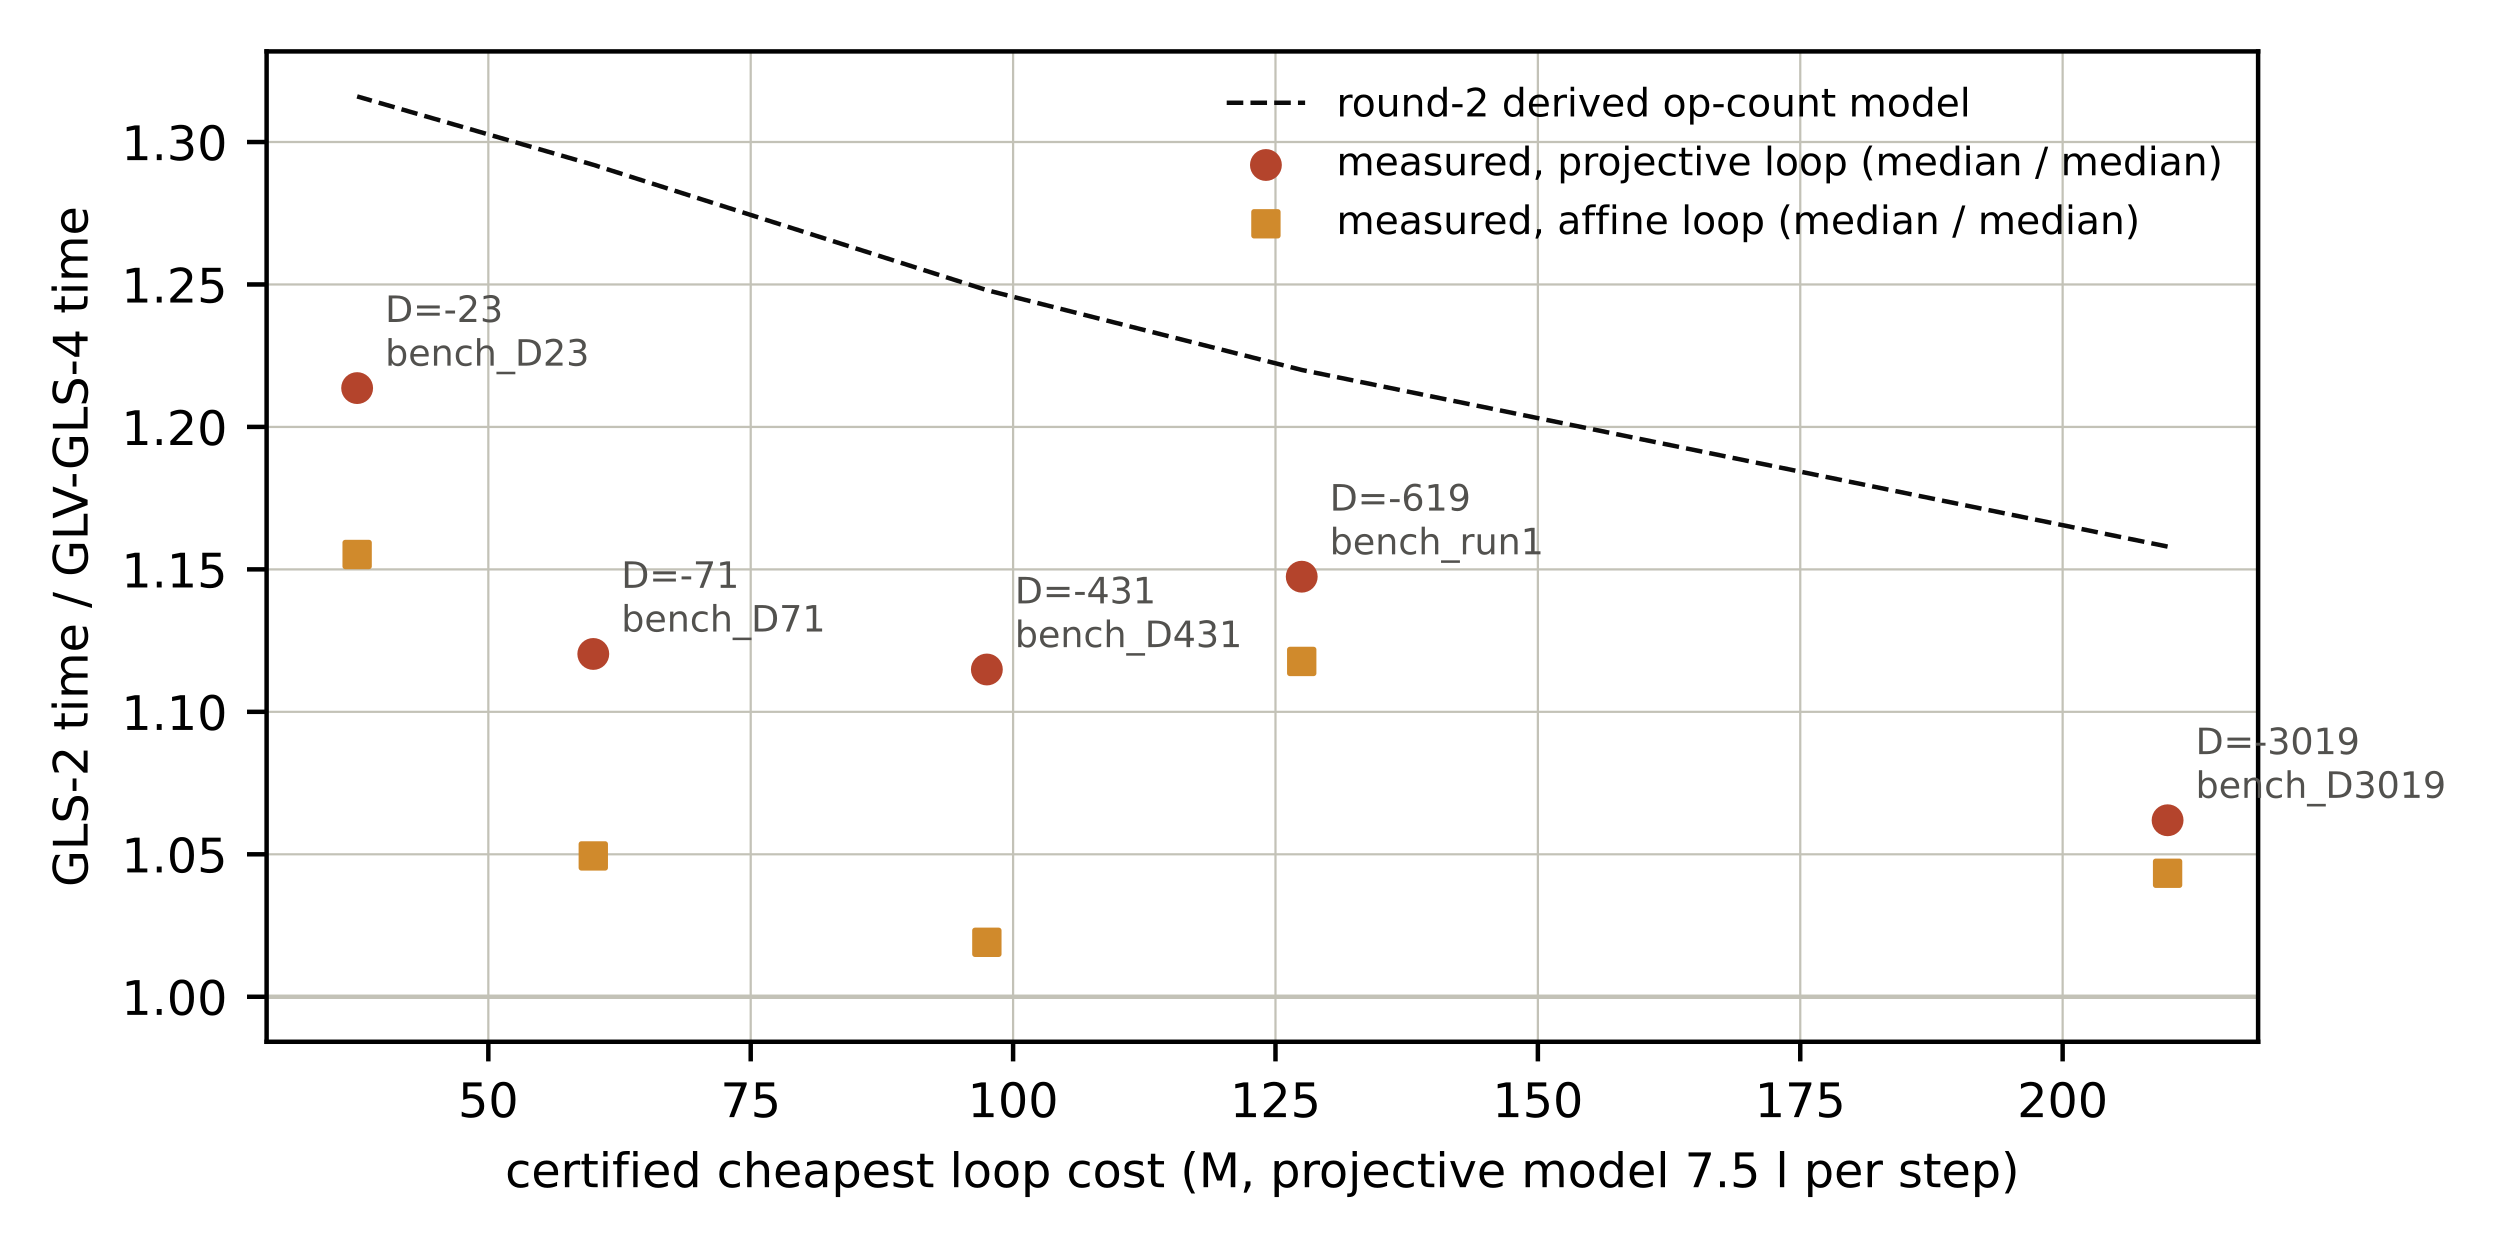
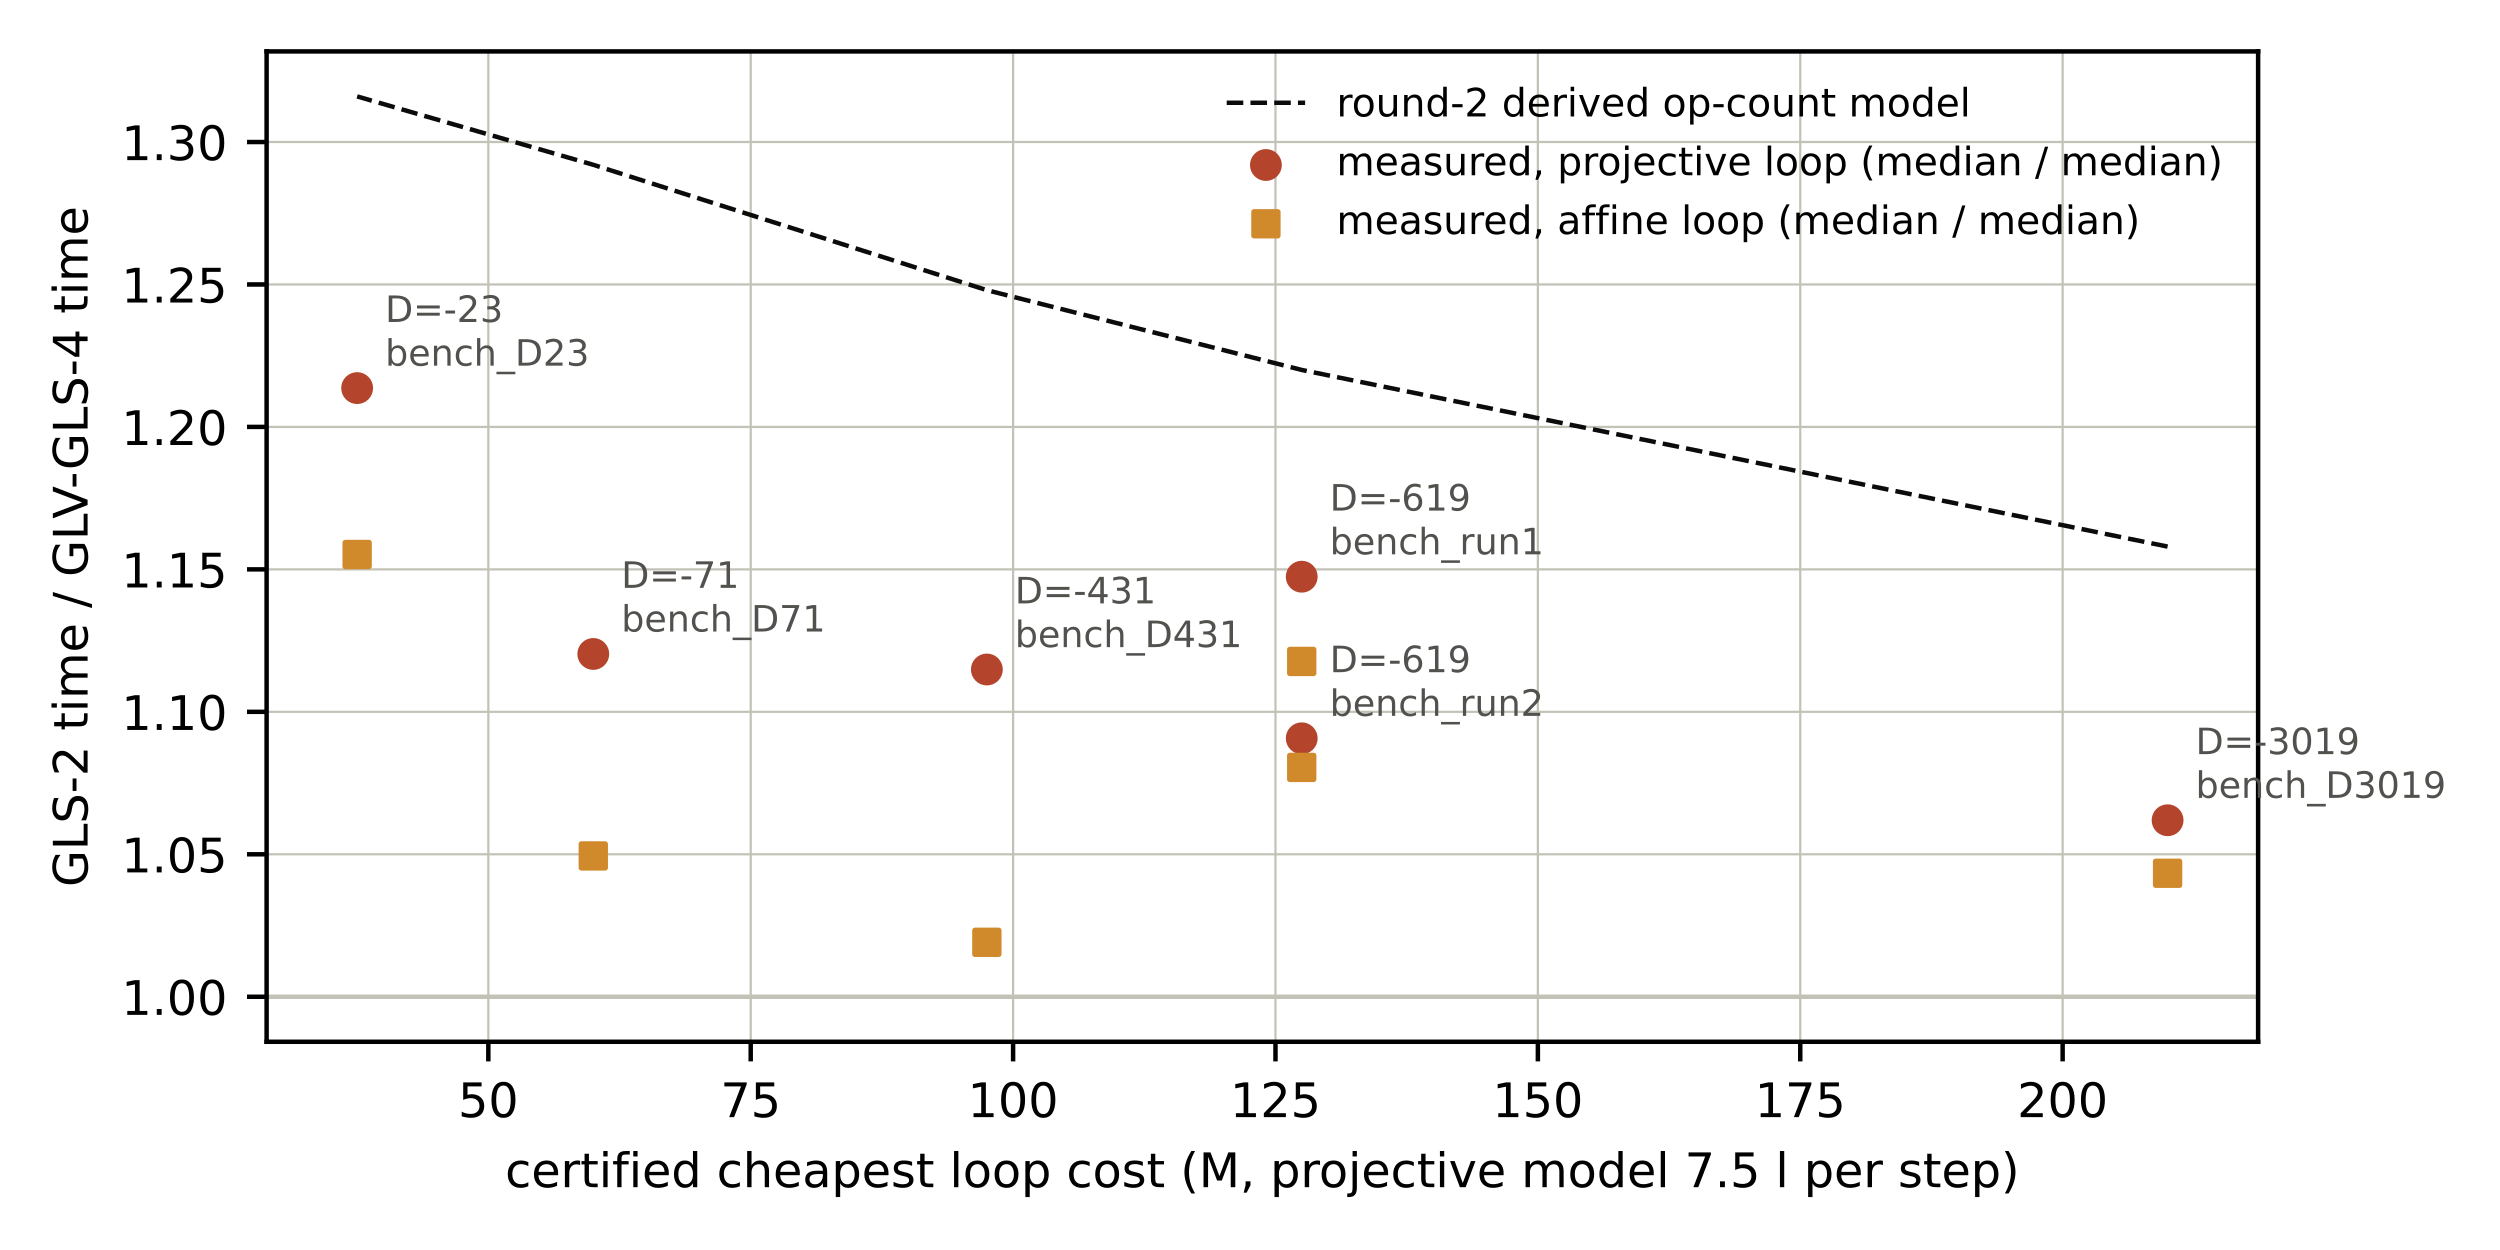
<svg xmlns="http://www.w3.org/2000/svg" xmlns:xlink="http://www.w3.org/1999/xlink" width="446.4pt" height="223.2pt" viewBox="0 0 446.4 223.2" version="1.1">
  <defs>
    <style type="text/css">*{stroke-linejoin: round; stroke-linecap: butt}</style>
  </defs>
  <g id="figure_1">
    <g id="patch_1">
      <path d="M 0 223.2  L 446.4 223.2  L 446.4 0  L 0 0  z " style="fill: #ffffff" />
    </g>
    <g id="axes_1">
      <g id="patch_2">
        <path d="M 47.606 186.019  L 403.209 186.019  L 403.209 9.18  L 47.606 9.18  z " style="fill: #ffffff" />
      </g>
      <g id="PathCollection_1" />
      <g id="PathCollection_2" />
      <g id="matplotlib.axis_1">
        <g id="xtick_1">
          <g id="line2d_1">
-             <path d="M 87.196 186.019  L 87.196 9.18  " clip-path="url(#pbaf9a227db)" style="fill: none; stroke: #c3c2b7; stroke-width: 0.4; stroke-linecap: square" />
+             <path d="M 87.196 186.019  L 87.196 9.18  " clip-path="url(#p6348f391aa)" style="fill: none; stroke: #c3c2b7; stroke-width: 0.4; stroke-linecap: square" />
          </g>
          <g id="line2d_2">
            <defs>
-               <path id="m4b510f8c64" d="M 0 0  L 0 3.5  " style="stroke: #000000; stroke-width: 0.8" />
+               <path id="m4222aeaa52" d="M 0 0  L 0 3.5  " style="stroke: #000000; stroke-width: 0.8" />
            </defs>
            <g>
-               <use xlink:href="#m4b510f8c64" x="87.196" y="186.019" style="stroke: #000000; stroke-width: 0.8" />
+               <use xlink:href="#m4222aeaa52" x="87.196" y="186.019" style="stroke: #000000; stroke-width: 0.8" />
            </g>
          </g>
          <g id="text_1">
            <text style="font-size: 8.5px; font-family: 'DejaVu Sans'; text-anchor: middle" x="87.196" y="199.477" transform="rotate(-0 87.19595 199.4773)">50</text>
          </g>
        </g>
        <g id="xtick_2">
          <g id="line2d_3">
-             <path d="M 134.047 186.019  L 134.047 9.18  " clip-path="url(#pbaf9a227db)" style="fill: none; stroke: #c3c2b7; stroke-width: 0.4; stroke-linecap: square" />
+             <path d="M 134.047 186.019  L 134.047 9.18  " clip-path="url(#p6348f391aa)" style="fill: none; stroke: #c3c2b7; stroke-width: 0.4; stroke-linecap: square" />
          </g>
          <g id="line2d_4">
            <g>
-               <use xlink:href="#m4b510f8c64" x="134.047" y="186.019" style="stroke: #000000; stroke-width: 0.8" />
+               <use xlink:href="#m4222aeaa52" x="134.047" y="186.019" style="stroke: #000000; stroke-width: 0.8" />
            </g>
          </g>
          <g id="text_2">
            <text style="font-size: 8.5px; font-family: 'DejaVu Sans'; text-anchor: middle" x="134.047" y="199.477" transform="rotate(-0 134.0474 199.4773)">75</text>
          </g>
        </g>
        <g id="xtick_3">
          <g id="line2d_5">
-             <path d="M 180.899 186.019  L 180.899 9.18  " clip-path="url(#pbaf9a227db)" style="fill: none; stroke: #c3c2b7; stroke-width: 0.4; stroke-linecap: square" />
+             <path d="M 180.899 186.019  L 180.899 9.18  " clip-path="url(#p6348f391aa)" style="fill: none; stroke: #c3c2b7; stroke-width: 0.4; stroke-linecap: square" />
          </g>
          <g id="line2d_6">
            <g>
-               <use xlink:href="#m4b510f8c64" x="180.899" y="186.019" style="stroke: #000000; stroke-width: 0.8" />
+               <use xlink:href="#m4222aeaa52" x="180.899" y="186.019" style="stroke: #000000; stroke-width: 0.8" />
            </g>
          </g>
          <g id="text_3">
            <text style="font-size: 8.5px; font-family: 'DejaVu Sans'; text-anchor: middle" x="180.899" y="199.477" transform="rotate(-0 180.8989 199.4773)">100</text>
          </g>
        </g>
        <g id="xtick_4">
          <g id="line2d_7">
-             <path d="M 227.75 186.019  L 227.75 9.18  " clip-path="url(#pbaf9a227db)" style="fill: none; stroke: #c3c2b7; stroke-width: 0.4; stroke-linecap: square" />
+             <path d="M 227.75 186.019  L 227.75 9.18  " clip-path="url(#p6348f391aa)" style="fill: none; stroke: #c3c2b7; stroke-width: 0.4; stroke-linecap: square" />
          </g>
          <g id="line2d_8">
            <g>
-               <use xlink:href="#m4b510f8c64" x="227.75" y="186.019" style="stroke: #000000; stroke-width: 0.8" />
+               <use xlink:href="#m4222aeaa52" x="227.75" y="186.019" style="stroke: #000000; stroke-width: 0.8" />
            </g>
          </g>
          <g id="text_4">
            <text style="font-size: 8.5px; font-family: 'DejaVu Sans'; text-anchor: middle" x="227.75" y="199.477" transform="rotate(-0 227.7504 199.4773)">125</text>
          </g>
        </g>
        <g id="xtick_5">
          <g id="line2d_9">
-             <path d="M 274.602 186.019  L 274.602 9.18  " clip-path="url(#pbaf9a227db)" style="fill: none; stroke: #c3c2b7; stroke-width: 0.4; stroke-linecap: square" />
+             <path d="M 274.602 186.019  L 274.602 9.18  " clip-path="url(#p6348f391aa)" style="fill: none; stroke: #c3c2b7; stroke-width: 0.4; stroke-linecap: square" />
          </g>
          <g id="line2d_10">
            <g>
-               <use xlink:href="#m4b510f8c64" x="274.602" y="186.019" style="stroke: #000000; stroke-width: 0.8" />
+               <use xlink:href="#m4222aeaa52" x="274.602" y="186.019" style="stroke: #000000; stroke-width: 0.8" />
            </g>
          </g>
          <g id="text_5">
            <text style="font-size: 8.5px; font-family: 'DejaVu Sans'; text-anchor: middle" x="274.602" y="199.477" transform="rotate(-0 274.6019 199.4773)">150</text>
          </g>
        </g>
        <g id="xtick_6">
          <g id="line2d_11">
-             <path d="M 321.453 186.019  L 321.453 9.18  " clip-path="url(#pbaf9a227db)" style="fill: none; stroke: #c3c2b7; stroke-width: 0.4; stroke-linecap: square" />
+             <path d="M 321.453 186.019  L 321.453 9.18  " clip-path="url(#p6348f391aa)" style="fill: none; stroke: #c3c2b7; stroke-width: 0.4; stroke-linecap: square" />
          </g>
          <g id="line2d_12">
            <g>
-               <use xlink:href="#m4b510f8c64" x="321.453" y="186.019" style="stroke: #000000; stroke-width: 0.8" />
+               <use xlink:href="#m4222aeaa52" x="321.453" y="186.019" style="stroke: #000000; stroke-width: 0.8" />
            </g>
          </g>
          <g id="text_6">
            <text style="font-size: 8.5px; font-family: 'DejaVu Sans'; text-anchor: middle" x="321.453" y="199.477" transform="rotate(-0 321.4534 199.4773)">175</text>
          </g>
        </g>
        <g id="xtick_7">
          <g id="line2d_13">
-             <path d="M 368.305 186.019  L 368.305 9.18  " clip-path="url(#pbaf9a227db)" style="fill: none; stroke: #c3c2b7; stroke-width: 0.4; stroke-linecap: square" />
+             <path d="M 368.305 186.019  L 368.305 9.18  " clip-path="url(#p6348f391aa)" style="fill: none; stroke: #c3c2b7; stroke-width: 0.4; stroke-linecap: square" />
          </g>
          <g id="line2d_14">
            <g>
-               <use xlink:href="#m4b510f8c64" x="368.305" y="186.019" style="stroke: #000000; stroke-width: 0.8" />
+               <use xlink:href="#m4222aeaa52" x="368.305" y="186.019" style="stroke: #000000; stroke-width: 0.8" />
            </g>
          </g>
          <g id="text_7">
            <text style="font-size: 8.5px; font-family: 'DejaVu Sans'; text-anchor: middle" x="368.305" y="199.477" transform="rotate(-0 368.3048 199.4773)">200</text>
          </g>
        </g>
        <g id="text_8">
          <text style="font-size: 8.5px; font-family: 'DejaVu Sans'; text-anchor: middle" x="225.408" y="211.978" transform="rotate(-0 225.4078 211.978)">certified cheapest loop cost (M, projective model 7.5 l per step)</text>
        </g>
      </g>
      <g id="matplotlib.axis_2">
        <g id="ytick_1">
          <g id="line2d_15">
-             <path d="M 47.606 177.981  L 403.209 177.981  " clip-path="url(#pbaf9a227db)" style="fill: none; stroke: #c3c2b7; stroke-width: 0.4; stroke-linecap: square" />
+             <path d="M 47.606 177.981  L 403.209 177.981  " clip-path="url(#p6348f391aa)" style="fill: none; stroke: #c3c2b7; stroke-width: 0.4; stroke-linecap: square" />
          </g>
          <g id="line2d_16">
            <defs>
-               <path id="m807ea03b89" d="M 0 0  L -3.5 0  " style="stroke: #000000; stroke-width: 0.8" />
+               <path id="mcf7143de6e" d="M 0 0  L -3.5 0  " style="stroke: #000000; stroke-width: 0.8" />
            </defs>
            <g>
-               <use xlink:href="#m807ea03b89" x="47.606" y="177.981" style="stroke: #000000; stroke-width: 0.8" />
+               <use xlink:href="#mcf7143de6e" x="47.606" y="177.981" style="stroke: #000000; stroke-width: 0.8" />
            </g>
          </g>
          <g id="text_9">
            <text style="font-size: 8.5px; font-family: 'DejaVu Sans'; text-anchor: end" x="40.606" y="181.21" transform="rotate(-0 40.60645 181.2102)">1.00</text>
          </g>
        </g>
        <g id="ytick_2">
          <g id="line2d_17">
-             <path d="M 47.606 152.544  L 403.209 152.544  " clip-path="url(#pbaf9a227db)" style="fill: none; stroke: #c3c2b7; stroke-width: 0.4; stroke-linecap: square" />
+             <path d="M 47.606 152.544  L 403.209 152.544  " clip-path="url(#p6348f391aa)" style="fill: none; stroke: #c3c2b7; stroke-width: 0.4; stroke-linecap: square" />
          </g>
          <g id="line2d_18">
            <g>
-               <use xlink:href="#m807ea03b89" x="47.606" y="152.544" style="stroke: #000000; stroke-width: 0.8" />
+               <use xlink:href="#mcf7143de6e" x="47.606" y="152.544" style="stroke: #000000; stroke-width: 0.8" />
            </g>
          </g>
          <g id="text_10">
            <text style="font-size: 8.5px; font-family: 'DejaVu Sans'; text-anchor: end" x="40.606" y="155.773" transform="rotate(-0 40.60645 155.773)">1.05</text>
          </g>
        </g>
        <g id="ytick_3">
          <g id="line2d_19">
-             <path d="M 47.606 127.107  L 403.209 127.107  " clip-path="url(#pbaf9a227db)" style="fill: none; stroke: #c3c2b7; stroke-width: 0.4; stroke-linecap: square" />
+             <path d="M 47.606 127.107  L 403.209 127.107  " clip-path="url(#p6348f391aa)" style="fill: none; stroke: #c3c2b7; stroke-width: 0.4; stroke-linecap: square" />
          </g>
          <g id="line2d_20">
            <g>
-               <use xlink:href="#m807ea03b89" x="47.606" y="127.107" style="stroke: #000000; stroke-width: 0.8" />
+               <use xlink:href="#mcf7143de6e" x="47.606" y="127.107" style="stroke: #000000; stroke-width: 0.8" />
            </g>
          </g>
          <g id="text_11">
            <text style="font-size: 8.5px; font-family: 'DejaVu Sans'; text-anchor: end" x="40.606" y="130.336" transform="rotate(-0 40.60645 130.3358)">1.10</text>
          </g>
        </g>
        <g id="ytick_4">
          <g id="line2d_21">
-             <path d="M 47.606 101.67  L 403.209 101.67  " clip-path="url(#pbaf9a227db)" style="fill: none; stroke: #c3c2b7; stroke-width: 0.4; stroke-linecap: square" />
+             <path d="M 47.606 101.67  L 403.209 101.67  " clip-path="url(#p6348f391aa)" style="fill: none; stroke: #c3c2b7; stroke-width: 0.4; stroke-linecap: square" />
          </g>
          <g id="line2d_22">
            <g>
-               <use xlink:href="#m807ea03b89" x="47.606" y="101.67" style="stroke: #000000; stroke-width: 0.8" />
+               <use xlink:href="#mcf7143de6e" x="47.606" y="101.67" style="stroke: #000000; stroke-width: 0.8" />
            </g>
          </g>
          <g id="text_12">
            <text style="font-size: 8.5px; font-family: 'DejaVu Sans'; text-anchor: end" x="40.606" y="104.899" transform="rotate(-0 40.60645 104.8986)">1.15</text>
          </g>
        </g>
        <g id="ytick_5">
          <g id="line2d_23">
-             <path d="M 47.606 76.232  L 403.209 76.232  " clip-path="url(#pbaf9a227db)" style="fill: none; stroke: #c3c2b7; stroke-width: 0.4; stroke-linecap: square" />
+             <path d="M 47.606 76.232  L 403.209 76.232  " clip-path="url(#p6348f391aa)" style="fill: none; stroke: #c3c2b7; stroke-width: 0.4; stroke-linecap: square" />
          </g>
          <g id="line2d_24">
            <g>
-               <use xlink:href="#m807ea03b89" x="47.606" y="76.232" style="stroke: #000000; stroke-width: 0.8" />
+               <use xlink:href="#mcf7143de6e" x="47.606" y="76.232" style="stroke: #000000; stroke-width: 0.8" />
            </g>
          </g>
          <g id="text_13">
            <text style="font-size: 8.5px; font-family: 'DejaVu Sans'; text-anchor: end" x="40.606" y="79.461" transform="rotate(-0 40.60645 79.46143)">1.20</text>
          </g>
        </g>
        <g id="ytick_6">
          <g id="line2d_25">
-             <path d="M 47.606 50.795  L 403.209 50.795  " clip-path="url(#pbaf9a227db)" style="fill: none; stroke: #c3c2b7; stroke-width: 0.4; stroke-linecap: square" />
+             <path d="M 47.606 50.795  L 403.209 50.795  " clip-path="url(#p6348f391aa)" style="fill: none; stroke: #c3c2b7; stroke-width: 0.4; stroke-linecap: square" />
          </g>
          <g id="line2d_26">
            <g>
-               <use xlink:href="#m807ea03b89" x="47.606" y="50.795" style="stroke: #000000; stroke-width: 0.8" />
+               <use xlink:href="#mcf7143de6e" x="47.606" y="50.795" style="stroke: #000000; stroke-width: 0.8" />
            </g>
          </g>
          <g id="text_14">
            <text style="font-size: 8.5px; font-family: 'DejaVu Sans'; text-anchor: end" x="40.606" y="54.024" transform="rotate(-0 40.60645 54.02425)">1.25</text>
          </g>
        </g>
        <g id="ytick_7">
          <g id="line2d_27">
-             <path d="M 47.606 25.358  L 403.209 25.358  " clip-path="url(#pbaf9a227db)" style="fill: none; stroke: #c3c2b7; stroke-width: 0.4; stroke-linecap: square" />
+             <path d="M 47.606 25.358  L 403.209 25.358  " clip-path="url(#p6348f391aa)" style="fill: none; stroke: #c3c2b7; stroke-width: 0.4; stroke-linecap: square" />
          </g>
          <g id="line2d_28">
            <g>
-               <use xlink:href="#m807ea03b89" x="47.606" y="25.358" style="stroke: #000000; stroke-width: 0.8" />
+               <use xlink:href="#mcf7143de6e" x="47.606" y="25.358" style="stroke: #000000; stroke-width: 0.8" />
            </g>
          </g>
          <g id="text_15">
            <text style="font-size: 8.5px; font-family: 'DejaVu Sans'; text-anchor: end" x="40.606" y="28.587" transform="rotate(-0 40.60645 28.58706)">1.30</text>
          </g>
        </g>
        <g id="text_16">
          <text style="font-size: 8.5px; font-family: 'DejaVu Sans'; text-anchor: middle" x="15.639" y="97.6" transform="rotate(-90 15.63867 97.59967)">GLS-2 time / GLV-GLS-4 time</text>
        </g>
      </g>
      <g id="line2d_29">
-         <path d="M 387.045 97.6  L 232.436 66.058  L 176.214 51.813  L 105.937 29.428  L 63.77 17.218  " clip-path="url(#pbaf9a227db)" style="fill: none; stroke-dasharray: 2.96,1.28; stroke-dashoffset: 0; stroke: #0b0b0b; stroke-width: 0.8" />
+         <path d="M 387.045 97.6  L 232.436 66.058  L 176.214 51.813  L 105.937 29.428  L 63.77 17.218  " clip-path="url(#p6348f391aa)" style="fill: none; stroke-dasharray: 2.96,1.28; stroke-dashoffset: 0; stroke: #0b0b0b; stroke-width: 0.8" />
      </g>
      <g id="line2d_30">
-         <path d="M 47.606 177.981  L 403.209 177.981  " clip-path="url(#pbaf9a227db)" style="fill: none; stroke: #c3c2b7; stroke-width: 0.8; stroke-linecap: square" />
+         <path d="M 47.606 177.981  L 403.209 177.981  " clip-path="url(#p6348f391aa)" style="fill: none; stroke: #c3c2b7; stroke-width: 0.8; stroke-linecap: square" />
      </g>
      <g id="patch_3">
        <path d="M 47.606 186.019  L 47.606 9.18  " style="fill: none; stroke: #000000; stroke-width: 0.8; stroke-linejoin: miter; stroke-linecap: square" />
      </g>
      <g id="patch_4">
        <path d="M 403.209 186.019  L 403.209 9.18  " style="fill: none; stroke: #000000; stroke-width: 0.8; stroke-linejoin: miter; stroke-linecap: square" />
      </g>
      <g id="patch_5">
        <path d="M 47.606 186.019  L 403.209 186.019  " style="fill: none; stroke: #000000; stroke-width: 0.8; stroke-linejoin: miter; stroke-linecap: square" />
      </g>
      <g id="patch_6">
        <path d="M 47.606 9.18  L 403.209 9.18  " style="fill: none; stroke: #000000; stroke-width: 0.8; stroke-linejoin: miter; stroke-linecap: square" />
      </g>
      <g id="PathCollection_3">
        <defs>
-           <path id="ma9b711b66c" d="M 0 2.345  C 0.622 2.345 1.219 2.098 1.658 1.658  C 2.098 1.219 2.345 0.622 2.345 0  C 2.345 -0.622 2.098 -1.219 1.658 -1.658  C 1.219 -2.098 0.622 -2.345 0 -2.345  C -0.622 -2.345 -1.219 -2.098 -1.658 -1.658  C -2.098 -1.219 -2.345 -0.622 -2.345 0  C -2.345 0.622 -2.098 1.219 -1.658 1.658  C -1.219 2.098 -0.622 2.345 0 2.345  z " style="stroke: #b4442c" />
+           <path id="m5778395439" d="M 0 2.345  C 0.622 2.345 1.219 2.098 1.658 1.658  C 2.098 1.219 2.345 0.622 2.345 0  C 2.345 -0.622 2.098 -1.219 1.658 -1.658  C 1.219 -2.098 0.622 -2.345 0 -2.345  C -0.622 -2.345 -1.219 -2.098 -1.658 -1.658  C -2.098 -1.219 -2.345 -0.622 -2.345 0  C -2.345 0.622 -2.098 1.219 -1.658 1.658  C -1.219 2.098 -0.622 2.345 0 2.345  z " style="stroke: #b4442c" />
        </defs>
-         <g clip-path="url(#pbaf9a227db)">
-           <use xlink:href="#ma9b711b66c" x="63.77" y="69.298" style="fill: #b4442c; stroke: #b4442c" />
+         <g clip-path="url(#p6348f391aa)">
+           <use xlink:href="#m5778395439" x="63.77" y="69.298" style="fill: #b4442c; stroke: #b4442c" />
        </g>
      </g>
      <g id="PathCollection_4">
        <defs>
-           <path id="m4a58d59ffa" d="M -2.121 2.121  L 2.121 2.121  L 2.121 -2.121  L -2.121 -2.121  z " style="stroke: #d08a2c" />
+           <path id="m9f21b44341" d="M -2.121 2.121  L 2.121 2.121  L 2.121 -2.121  L -2.121 -2.121  z " style="stroke: #d08a2c" />
        </defs>
-         <g clip-path="url(#pbaf9a227db)">
-           <use xlink:href="#m4a58d59ffa" x="63.77" y="99.01" style="fill: #d08a2c; stroke: #d08a2c" />
+         <g clip-path="url(#p6348f391aa)">
+           <use xlink:href="#m9f21b44341" x="63.77" y="99.01" style="fill: #d08a2c; stroke: #d08a2c" />
        </g>
      </g>
      <g id="text_17">
        <text style="font-size: 6.5px; font-family: 'DejaVu Sans'; fill: #52514e" transform="translate(68.77021 57.49647)">D=-23</text>
        <text style="font-size: 6.5px; font-family: 'DejaVu Sans'; fill: #52514e" transform="translate(68.77021 65.29825)">bench_D23</text>
      </g>
      <g id="PathCollection_5">
-         <g clip-path="url(#pbaf9a227db)">
-           <use xlink:href="#ma9b711b66c" x="387.045" y="146.465" style="fill: #b4442c; stroke: #b4442c" />
+         <g clip-path="url(#p6348f391aa)">
+           <use xlink:href="#m5778395439" x="387.045" y="146.465" style="fill: #b4442c; stroke: #b4442c" />
        </g>
      </g>
      <g id="PathCollection_6">
-         <g clip-path="url(#pbaf9a227db)">
-           <use xlink:href="#m4a58d59ffa" x="387.045" y="155.93" style="fill: #d08a2c; stroke: #d08a2c" />
+         <g clip-path="url(#p6348f391aa)">
+           <use xlink:href="#m9f21b44341" x="387.045" y="155.93" style="fill: #d08a2c; stroke: #d08a2c" />
        </g>
      </g>
      <g id="text_18">
        <text style="font-size: 6.5px; font-family: 'DejaVu Sans'; fill: #52514e" transform="translate(392.0454 134.6637)">D=-3019</text>
        <text style="font-size: 6.5px; font-family: 'DejaVu Sans'; fill: #52514e" transform="translate(392.0454 142.4654)">bench_D3019</text>
      </g>
      <g id="PathCollection_7">
-         <g clip-path="url(#pbaf9a227db)">
-           <use xlink:href="#ma9b711b66c" x="176.214" y="119.546" style="fill: #b4442c; stroke: #b4442c" />
+         <g clip-path="url(#p6348f391aa)">
+           <use xlink:href="#m5778395439" x="176.214" y="119.546" style="fill: #b4442c; stroke: #b4442c" />
        </g>
      </g>
      <g id="PathCollection_8">
-         <g clip-path="url(#pbaf9a227db)">
-           <use xlink:href="#m4a58d59ffa" x="176.214" y="168.259" style="fill: #d08a2c; stroke: #d08a2c" />
+         <g clip-path="url(#p6348f391aa)">
+           <use xlink:href="#m9f21b44341" x="176.214" y="168.259" style="fill: #d08a2c; stroke: #d08a2c" />
        </g>
      </g>
      <g id="text_19">
        <text style="font-size: 6.5px; font-family: 'DejaVu Sans'; fill: #52514e" transform="translate(181.2138 107.7447)">D=-431</text>
        <text style="font-size: 6.5px; font-family: 'DejaVu Sans'; fill: #52514e" transform="translate(181.2138 115.5465)">bench_D431</text>
      </g>
      <g id="PathCollection_9">
-         <g clip-path="url(#pbaf9a227db)">
-           <use xlink:href="#ma9b711b66c" x="105.937" y="116.771" style="fill: #b4442c; stroke: #b4442c" />
+         <g clip-path="url(#p6348f391aa)">
+           <use xlink:href="#m5778395439" x="105.937" y="116.771" style="fill: #b4442c; stroke: #b4442c" />
        </g>
      </g>
      <g id="PathCollection_10">
-         <g clip-path="url(#pbaf9a227db)">
-           <use xlink:href="#m4a58d59ffa" x="105.937" y="152.832" style="fill: #d08a2c; stroke: #d08a2c" />
+         <g clip-path="url(#p6348f391aa)">
+           <use xlink:href="#m9f21b44341" x="105.937" y="152.832" style="fill: #d08a2c; stroke: #d08a2c" />
        </g>
      </g>
      <g id="text_20">
        <text style="font-size: 6.5px; font-family: 'DejaVu Sans'; fill: #52514e" transform="translate(110.9365 104.9688)">D=-71</text>
        <text style="font-size: 6.5px; font-family: 'DejaVu Sans'; fill: #52514e" transform="translate(110.9365 112.7706)">bench_D71</text>
      </g>
      <g id="PathCollection_11">
-         <g clip-path="url(#pbaf9a227db)">
-           <use xlink:href="#ma9b711b66c" x="232.436" y="102.976" style="fill: #b4442c; stroke: #b4442c" />
+         <g clip-path="url(#p6348f391aa)">
+           <use xlink:href="#m5778395439" x="232.436" y="102.976" style="fill: #b4442c; stroke: #b4442c" />
        </g>
      </g>
      <g id="PathCollection_12">
-         <g clip-path="url(#pbaf9a227db)">
-           <use xlink:href="#m4a58d59ffa" x="232.436" y="118.107" style="fill: #d08a2c; stroke: #d08a2c" />
+         <g clip-path="url(#p6348f391aa)">
+           <use xlink:href="#m9f21b44341" x="232.436" y="118.107" style="fill: #d08a2c; stroke: #d08a2c" />
        </g>
      </g>
      <g id="text_21">
        <text style="font-size: 6.5px; font-family: 'DejaVu Sans'; fill: #52514e" transform="translate(237.4355 91.17429)">D=-619</text>
        <text style="font-size: 6.5px; font-family: 'DejaVu Sans'; fill: #52514e" transform="translate(237.4355 98.97607)">bench_run1</text>
      </g>
+       <g id="PathCollection_13">
+         <g clip-path="url(#p6348f391aa)">
+           <use xlink:href="#m5778395439" x="232.436" y="131.83" style="fill: #b4442c; stroke: #b4442c" />
+         </g>
+       </g>
+       <g id="PathCollection_14">
+         <g clip-path="url(#p6348f391aa)">
+           <use xlink:href="#m9f21b44341" x="232.436" y="137.027" style="fill: #d08a2c; stroke: #d08a2c" />
+         </g>
+       </g>
+       <g id="text_22">
+         <text style="font-size: 6.5px; font-family: 'DejaVu Sans'; fill: #52514e" transform="translate(237.4355 120.0284)">D=-619</text>
+         <text style="font-size: 6.5px; font-family: 'DejaVu Sans'; fill: #52514e" transform="translate(237.4355 127.8302)">bench_run2</text>
+       </g>
      <g id="legend_1">
        <g id="line2d_31">
          <path d="M 219.042 18.349  L 226.042 18.349  L 233.042 18.349  " style="fill: none; stroke-dasharray: 2.96,1.28; stroke-dashoffset: 0; stroke: #0b0b0b; stroke-width: 0.8" />
        </g>
-         <g id="text_22">
+         <g id="text_23">
          <text style="font-size: 7px; font-family: 'DejaVu Sans'; text-anchor: start" x="238.642" y="20.799" transform="rotate(-0 238.6425 20.79891)">round-2 derived op-count model</text>
        </g>
-         <g id="PathCollection_13">
+         <g id="PathCollection_15">
          <g>
-             <use xlink:href="#ma9b711b66c" x="226.042" y="29.462" style="fill: #b4442c; stroke: #b4442c" />
-           </g>
-         </g>
-         <g id="text_23">
+             <use xlink:href="#m5778395439" x="226.042" y="29.462" style="fill: #b4442c; stroke: #b4442c" />
+           </g>
+         </g>
+         <g id="text_24">
          <text style="font-size: 7px; font-family: 'DejaVu Sans'; text-anchor: start" x="238.642" y="31.299" transform="rotate(-0 238.6425 31.29945)">measured, projective loop (median / median)</text>
        </g>
-         <g id="PathCollection_14">
+         <g id="PathCollection_16">
          <g>
-             <use xlink:href="#m4a58d59ffa" x="226.042" y="39.962" style="fill: #d08a2c; stroke: #d08a2c" />
-           </g>
-         </g>
-         <g id="text_24">
+             <use xlink:href="#m9f21b44341" x="226.042" y="39.962" style="fill: #d08a2c; stroke: #d08a2c" />
+           </g>
+         </g>
+         <g id="text_25">
          <text style="font-size: 7px; font-family: 'DejaVu Sans'; text-anchor: start" x="238.642" y="41.8" transform="rotate(-0 238.6425 41.8)">measured, affine loop (median / median)</text>
        </g>
      </g>
    </g>
  </g>
  <defs>
-     <clipPath id="pbaf9a227db">
+     <clipPath id="p6348f391aa">
      <rect x="47.606" y="9.18" width="355.603" height="176.839" />
    </clipPath>
  </defs>
</svg>
